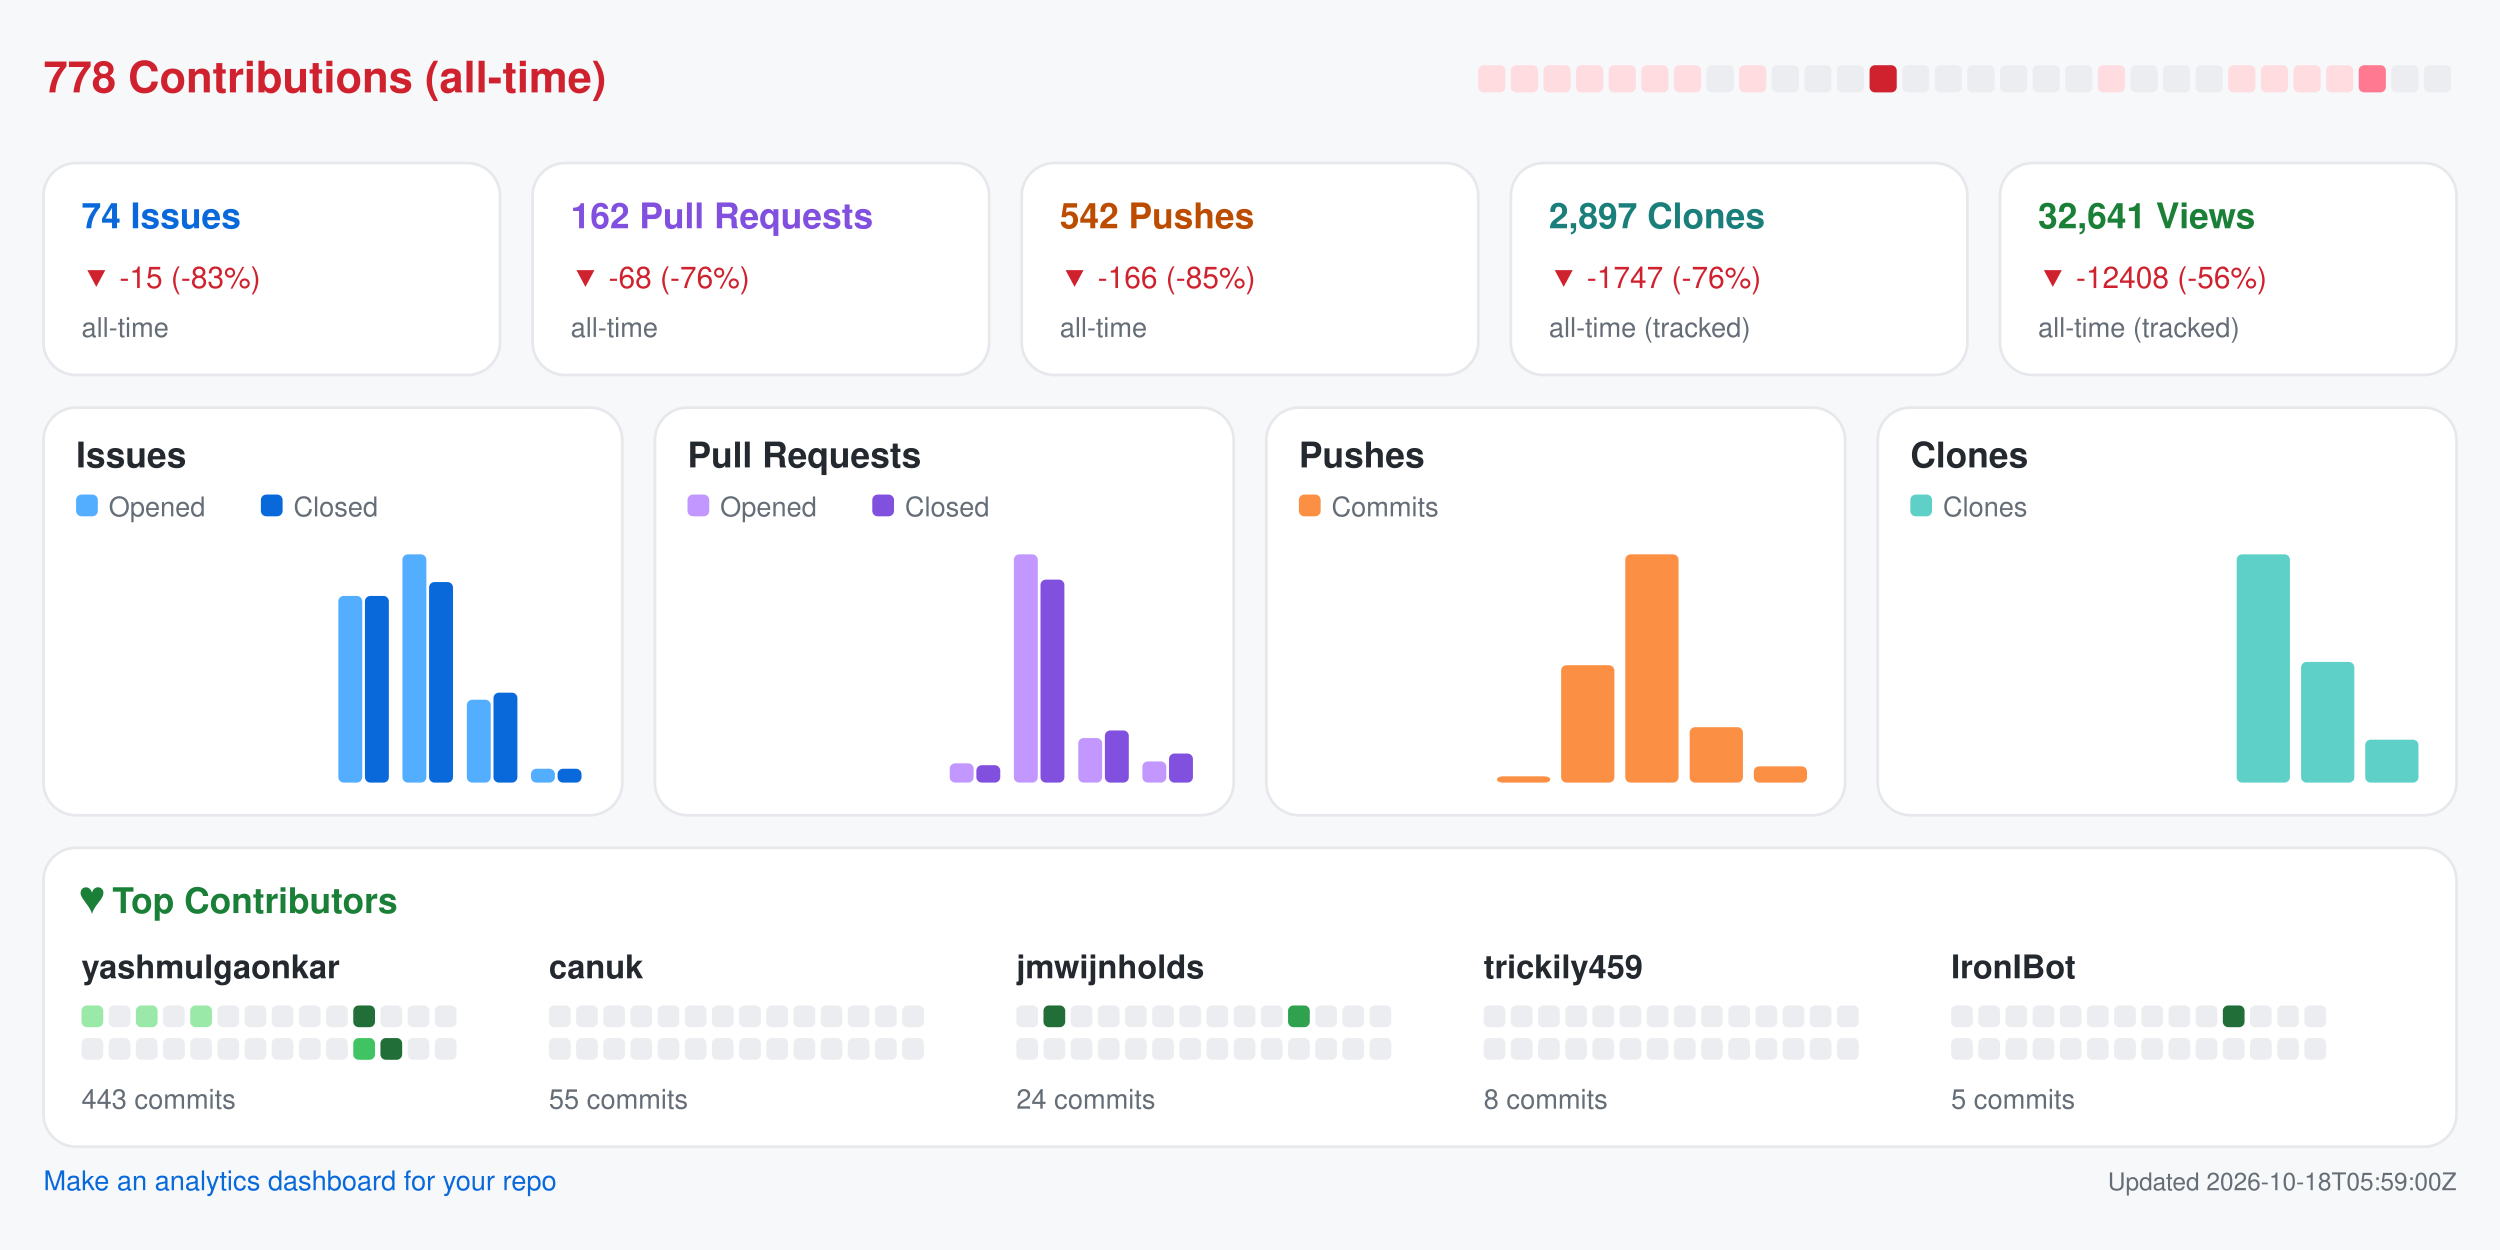
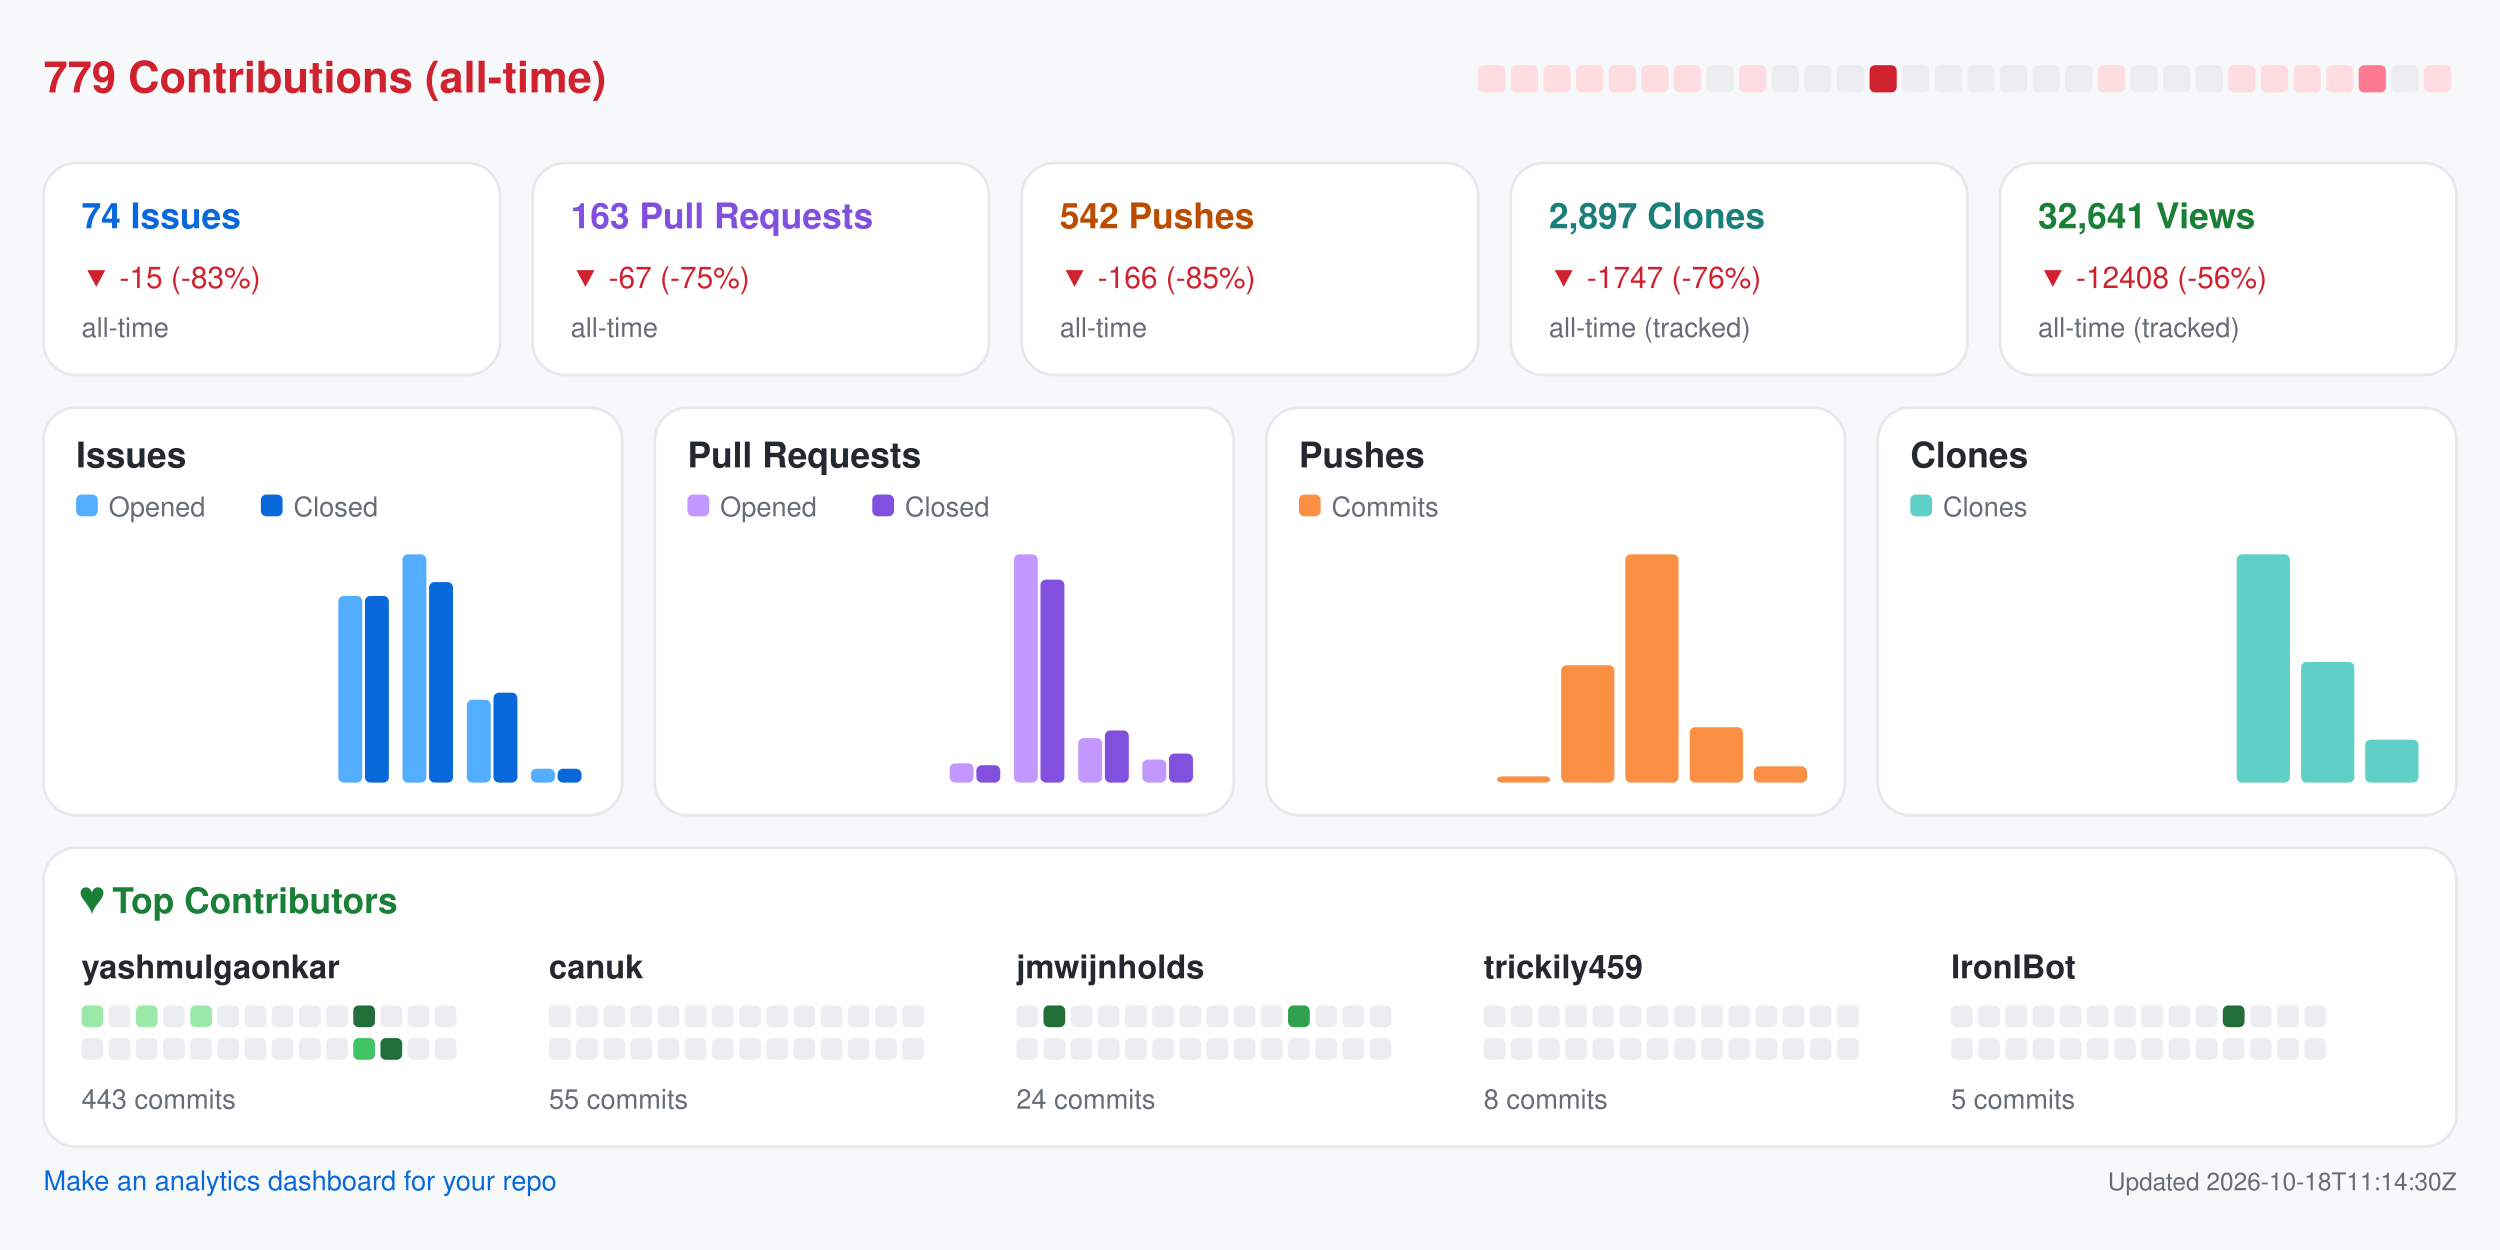
<svg xmlns="http://www.w3.org/2000/svg" width="920" height="460" viewBox="0 0 920 460" role="img" aria-label="Repository analytics for yashmulgaonkar/FlightScnr_Pi">
  <rect x="0.0" y="0.0" width="920.0" height="460.0" rx="0" fill="#f6f8fa" />
-   <text x="16.0" y="34.0" fill="#cf222e" font-size="16" font-family="-apple-system,BlinkMacSystemFont,Segoe UI,Helvetica,Arial,sans-serif" font-weight="600" text-anchor="start">778 Contributions (all-time)</text>
+   <text x="16.0" y="34.0" fill="#cf222e" font-size="16" font-family="-apple-system,BlinkMacSystemFont,Segoe UI,Helvetica,Arial,sans-serif" font-weight="600" text-anchor="start">779 Contributions (all-time)</text>
  <rect x="544.0" y="24.0" width="10.0" height="10.0" rx="2" fill="#ffdce0" />
  <rect x="556.0" y="24.0" width="10.0" height="10.0" rx="2" fill="#ffdce0" />
  <rect x="568.0" y="24.0" width="10.0" height="10.0" rx="2" fill="#ffdce0" />
  <rect x="580.0" y="24.0" width="10.0" height="10.0" rx="2" fill="#ffdce0" />
  <rect x="592.0" y="24.0" width="10.0" height="10.0" rx="2" fill="#ffdce0" />
  <rect x="604.0" y="24.0" width="10.0" height="10.0" rx="2" fill="#ffdce0" />
  <rect x="616.0" y="24.0" width="10.0" height="10.0" rx="2" fill="#ffdce0" />
  <rect x="628.0" y="24.0" width="10.0" height="10.0" rx="2" fill="#ebedf0" />
  <rect x="640.0" y="24.0" width="10.0" height="10.0" rx="2" fill="#ffdce0" />
  <rect x="652.0" y="24.0" width="10.0" height="10.0" rx="2" fill="#ebedf0" />
  <rect x="664.0" y="24.0" width="10.0" height="10.0" rx="2" fill="#ebedf0" />
  <rect x="676.0" y="24.0" width="10.0" height="10.0" rx="2" fill="#ebedf0" />
  <rect x="688.0" y="24.0" width="10.0" height="10.0" rx="2" fill="#cf222e" />
  <rect x="700.0" y="24.0" width="10.0" height="10.0" rx="2" fill="#ebedf0" />
  <rect x="712.0" y="24.0" width="10.0" height="10.0" rx="2" fill="#ebedf0" />
  <rect x="724.0" y="24.0" width="10.0" height="10.0" rx="2" fill="#ebedf0" />
  <rect x="736.0" y="24.0" width="10.0" height="10.0" rx="2" fill="#ebedf0" />
  <rect x="748.0" y="24.0" width="10.0" height="10.0" rx="2" fill="#ebedf0" />
  <rect x="760.0" y="24.0" width="10.0" height="10.0" rx="2" fill="#ebedf0" />
  <rect x="772.0" y="24.0" width="10.0" height="10.0" rx="2" fill="#ffdce0" />
  <rect x="784.0" y="24.0" width="10.0" height="10.0" rx="2" fill="#ebedf0" />
  <rect x="796.0" y="24.0" width="10.0" height="10.0" rx="2" fill="#ebedf0" />
  <rect x="808.0" y="24.0" width="10.0" height="10.0" rx="2" fill="#ebedf0" />
  <rect x="820.0" y="24.0" width="10.0" height="10.0" rx="2" fill="#ffdce0" />
  <rect x="832.0" y="24.0" width="10.0" height="10.0" rx="2" fill="#ffdce0" />
  <rect x="844.0" y="24.0" width="10.0" height="10.0" rx="2" fill="#ffdce0" />
  <rect x="856.0" y="24.0" width="10.0" height="10.0" rx="2" fill="#ffdce0" />
  <rect x="868.0" y="24.0" width="10.0" height="10.0" rx="2" fill="#ff7a90" />
  <rect x="880.0" y="24.0" width="10.0" height="10.0" rx="2" fill="#ebedf0" />
-   <rect x="892.0" y="24.0" width="10.0" height="10.0" rx="2" fill="#ebedf0" />
+   <rect x="892.0" y="24.0" width="10.0" height="10.0" rx="2" fill="#ffdce0" />
  <rect x="16.0" y="60.0" width="168.0" height="78.0" rx="12" fill="#ffffff" stroke="#e6e8eb" />
  <text x="30.0" y="84.0" fill="#0969da" font-size="13" font-family="-apple-system,BlinkMacSystemFont,Segoe UI,Helvetica,Arial,sans-serif" font-weight="600" text-anchor="start">74 Issues</text>
  <text x="30.0" y="106.0" fill="#cf222e" font-size="11" font-family="-apple-system,BlinkMacSystemFont,Segoe UI,Helvetica,Arial,sans-serif" font-weight="400" text-anchor="start">▼ -15 (-83%)</text>
  <text x="30.0" y="124.0" fill="#656d76" font-size="10" font-family="-apple-system,BlinkMacSystemFont,Segoe UI,Helvetica,Arial,sans-serif" font-weight="400" text-anchor="start">all-time</text>
  <rect x="196.0" y="60.0" width="168.0" height="78.0" rx="12" fill="#ffffff" stroke="#e6e8eb" />
-   <text x="210.0" y="84.0" fill="#8250df" font-size="13" font-family="-apple-system,BlinkMacSystemFont,Segoe UI,Helvetica,Arial,sans-serif" font-weight="600" text-anchor="start">162 Pull Requests</text>
-   <text x="210.0" y="106.0" fill="#cf222e" font-size="11" font-family="-apple-system,BlinkMacSystemFont,Segoe UI,Helvetica,Arial,sans-serif" font-weight="400" text-anchor="start">▼ -68 (-76%)</text>
+   <text x="210.0" y="84.0" fill="#8250df" font-size="13" font-family="-apple-system,BlinkMacSystemFont,Segoe UI,Helvetica,Arial,sans-serif" font-weight="600" text-anchor="start">163 Pull Requests</text>
+   <text x="210.0" y="106.0" fill="#cf222e" font-size="11" font-family="-apple-system,BlinkMacSystemFont,Segoe UI,Helvetica,Arial,sans-serif" font-weight="400" text-anchor="start">▼ -67 (-75%)</text>
  <text x="210.0" y="124.0" fill="#656d76" font-size="10" font-family="-apple-system,BlinkMacSystemFont,Segoe UI,Helvetica,Arial,sans-serif" font-weight="400" text-anchor="start">all-time</text>
  <rect x="376.0" y="60.0" width="168.0" height="78.0" rx="12" fill="#ffffff" stroke="#e6e8eb" />
  <text x="390.0" y="84.0" fill="#bc4c00" font-size="13" font-family="-apple-system,BlinkMacSystemFont,Segoe UI,Helvetica,Arial,sans-serif" font-weight="600" text-anchor="start">542 Pushes</text>
  <text x="390.0" y="106.0" fill="#cf222e" font-size="11" font-family="-apple-system,BlinkMacSystemFont,Segoe UI,Helvetica,Arial,sans-serif" font-weight="400" text-anchor="start">▼ -166 (-85%)</text>
  <text x="390.0" y="124.0" fill="#656d76" font-size="10" font-family="-apple-system,BlinkMacSystemFont,Segoe UI,Helvetica,Arial,sans-serif" font-weight="400" text-anchor="start">all-time</text>
  <rect x="556.0" y="60.0" width="168.0" height="78.0" rx="12" fill="#ffffff" stroke="#e6e8eb" />
  <text x="570.0" y="84.0" fill="#1a7f7a" font-size="13" font-family="-apple-system,BlinkMacSystemFont,Segoe UI,Helvetica,Arial,sans-serif" font-weight="600" text-anchor="start">2,897 Clones</text>
  <text x="570.0" y="106.0" fill="#cf222e" font-size="11" font-family="-apple-system,BlinkMacSystemFont,Segoe UI,Helvetica,Arial,sans-serif" font-weight="400" text-anchor="start">▼ -1747 (-76%)</text>
  <text x="570.0" y="124.0" fill="#656d76" font-size="10" font-family="-apple-system,BlinkMacSystemFont,Segoe UI,Helvetica,Arial,sans-serif" font-weight="400" text-anchor="start">all-time (tracked)</text>
  <rect x="736.0" y="60.0" width="168.0" height="78.0" rx="12" fill="#ffffff" stroke="#e6e8eb" />
  <text x="750.0" y="84.0" fill="#1a7f37" font-size="13" font-family="-apple-system,BlinkMacSystemFont,Segoe UI,Helvetica,Arial,sans-serif" font-weight="600" text-anchor="start">32,641 Views</text>
  <text x="750.0" y="106.0" fill="#cf222e" font-size="11" font-family="-apple-system,BlinkMacSystemFont,Segoe UI,Helvetica,Arial,sans-serif" font-weight="400" text-anchor="start">▼ -12408 (-56%)</text>
  <text x="750.0" y="124.0" fill="#656d76" font-size="10" font-family="-apple-system,BlinkMacSystemFont,Segoe UI,Helvetica,Arial,sans-serif" font-weight="400" text-anchor="start">all-time (tracked)</text>
  <rect x="16.0" y="150.0" width="213.0" height="150.0" rx="12" fill="#ffffff" stroke="#e6e8eb" />
  <text x="28.0" y="172.0" fill="#24292f" font-size="13" font-family="-apple-system,BlinkMacSystemFont,Segoe UI,Helvetica,Arial,sans-serif" font-weight="600" text-anchor="start">Issues</text>
  <rect x="28.0" y="182.0" width="8.0" height="8.0" rx="2" fill="#54aeff" />
  <text x="40.0" y="190.0" fill="#656d76" font-size="10" font-family="-apple-system,BlinkMacSystemFont,Segoe UI,Helvetica,Arial,sans-serif" font-weight="400" text-anchor="start">Opened</text>
  <rect x="96.0" y="182.0" width="8.0" height="8.0" rx="2" fill="#0969da" />
  <text x="108.0" y="190.0" fill="#656d76" font-size="10" font-family="-apple-system,BlinkMacSystemFont,Segoe UI,Helvetica,Arial,sans-serif" font-weight="400" text-anchor="start">Closed</text>
  <rect x="30.0" y="288.0" width="8.8" height="0.0" rx="2" fill="#54aeff" />
  <rect x="39.8" y="288.0" width="8.8" height="0.0" rx="2" fill="#0969da" />
  <rect x="53.6" y="288.0" width="8.8" height="0.0" rx="2" fill="#54aeff" />
  <rect x="63.4" y="288.0" width="8.8" height="0.0" rx="2" fill="#0969da" />
  <rect x="77.2" y="288.0" width="8.8" height="0.0" rx="2" fill="#54aeff" />
  <rect x="87.1" y="288.0" width="8.8" height="0.0" rx="2" fill="#0969da" />
  <rect x="100.9" y="288.0" width="8.8" height="0.0" rx="2" fill="#54aeff" />
  <rect x="110.7" y="288.0" width="8.8" height="0.0" rx="2" fill="#0969da" />
  <rect x="124.5" y="219.3" width="8.8" height="68.7" rx="2" fill="#54aeff" />
  <rect x="134.3" y="219.3" width="8.8" height="68.7" rx="2" fill="#0969da" />
  <rect x="148.1" y="204.0" width="8.8" height="84.0" rx="2" fill="#54aeff" />
  <rect x="157.9" y="214.2" width="8.8" height="73.8" rx="2" fill="#0969da" />
  <rect x="171.8" y="257.5" width="8.8" height="30.5" rx="2" fill="#54aeff" />
  <rect x="181.6" y="254.9" width="8.8" height="33.1" rx="2" fill="#0969da" />
  <rect x="195.4" y="282.9" width="8.8" height="5.1" rx="2" fill="#54aeff" />
  <rect x="205.2" y="282.9" width="8.8" height="5.1" rx="2" fill="#0969da" />
  <rect x="241.0" y="150.0" width="213.0" height="150.0" rx="12" fill="#ffffff" stroke="#e6e8eb" />
  <text x="253.0" y="172.0" fill="#24292f" font-size="13" font-family="-apple-system,BlinkMacSystemFont,Segoe UI,Helvetica,Arial,sans-serif" font-weight="600" text-anchor="start">Pull Requests</text>
  <rect x="253.0" y="182.0" width="8.0" height="8.0" rx="2" fill="#c297ff" />
  <text x="265.0" y="190.0" fill="#656d76" font-size="10" font-family="-apple-system,BlinkMacSystemFont,Segoe UI,Helvetica,Arial,sans-serif" font-weight="400" text-anchor="start">Opened</text>
  <rect x="321.0" y="182.0" width="8.0" height="8.0" rx="2" fill="#8250df" />
  <text x="333.0" y="190.0" fill="#656d76" font-size="10" font-family="-apple-system,BlinkMacSystemFont,Segoe UI,Helvetica,Arial,sans-serif" font-weight="400" text-anchor="start">Closed</text>
  <rect x="255.0" y="288.0" width="8.8" height="0.0" rx="2" fill="#c297ff" />
  <rect x="264.8" y="288.0" width="8.8" height="0.0" rx="2" fill="#8250df" />
  <rect x="278.6" y="288.0" width="8.8" height="0.0" rx="2" fill="#c297ff" />
  <rect x="288.4" y="288.0" width="8.8" height="0.0" rx="2" fill="#8250df" />
  <rect x="302.2" y="288.0" width="8.8" height="0.0" rx="2" fill="#c297ff" />
  <rect x="312.1" y="288.0" width="8.8" height="0.0" rx="2" fill="#8250df" />
  <rect x="325.9" y="288.0" width="8.8" height="0.0" rx="2" fill="#c297ff" />
  <rect x="335.7" y="288.0" width="8.8" height="0.0" rx="2" fill="#8250df" />
  <rect x="349.5" y="280.9" width="8.8" height="7.1" rx="2" fill="#c297ff" />
  <rect x="359.3" y="281.6" width="8.8" height="6.4" rx="2" fill="#8250df" />
  <rect x="373.1" y="204.0" width="8.8" height="84.0" rx="2" fill="#c297ff" />
  <rect x="382.9" y="213.3" width="8.8" height="74.7" rx="2" fill="#8250df" />
  <rect x="396.8" y="271.6" width="8.8" height="16.4" rx="2" fill="#c297ff" />
  <rect x="406.6" y="268.8" width="8.8" height="19.2" rx="2" fill="#8250df" />
-   <rect x="420.4" y="280.2" width="8.8" height="7.8" rx="2" fill="#c297ff" />
+   <rect x="420.4" y="279.5" width="8.8" height="8.5" rx="2" fill="#c297ff" />
  <rect x="430.2" y="277.3" width="8.8" height="10.7" rx="2" fill="#8250df" />
  <rect x="466.0" y="150.0" width="213.0" height="150.0" rx="12" fill="#ffffff" stroke="#e6e8eb" />
  <text x="478.0" y="172.0" fill="#24292f" font-size="13" font-family="-apple-system,BlinkMacSystemFont,Segoe UI,Helvetica,Arial,sans-serif" font-weight="600" text-anchor="start">Pushes</text>
  <rect x="478.0" y="182.0" width="8.0" height="8.0" rx="2" fill="#fb8f44" />
  <text x="490.0" y="190.0" fill="#656d76" font-size="10" font-family="-apple-system,BlinkMacSystemFont,Segoe UI,Helvetica,Arial,sans-serif" font-weight="400" text-anchor="start">Commits</text>
  <rect x="480.0" y="288.0" width="19.6" height="0.0" rx="2" fill="#fb8f44" />
  <rect x="503.6" y="288.0" width="19.6" height="0.0" rx="2" fill="#fb8f44" />
  <rect x="527.2" y="288.0" width="19.6" height="0.0" rx="2" fill="#fb8f44" />
  <rect x="550.9" y="285.7" width="19.6" height="2.3" rx="2" fill="#fb8f44" />
  <rect x="574.5" y="244.8" width="19.6" height="43.2" rx="2" fill="#fb8f44" />
  <rect x="598.1" y="204.0" width="19.6" height="84.0" rx="2" fill="#fb8f44" />
  <rect x="621.8" y="267.6" width="19.6" height="20.4" rx="2" fill="#fb8f44" />
  <rect x="645.4" y="282.0" width="19.6" height="6.0" rx="2" fill="#fb8f44" />
  <rect x="691.0" y="150.0" width="213.0" height="150.0" rx="12" fill="#ffffff" stroke="#e6e8eb" />
  <text x="703.0" y="172.0" fill="#24292f" font-size="13" font-family="-apple-system,BlinkMacSystemFont,Segoe UI,Helvetica,Arial,sans-serif" font-weight="600" text-anchor="start">Clones</text>
  <rect x="703.0" y="182.0" width="8.0" height="8.0" rx="2" fill="#5fd0c8" />
  <text x="715.0" y="190.0" fill="#656d76" font-size="10" font-family="-apple-system,BlinkMacSystemFont,Segoe UI,Helvetica,Arial,sans-serif" font-weight="400" text-anchor="start">Clones</text>
  <rect x="705.0" y="288.0" width="19.6" height="0.0" rx="2" fill="#5fd0c8" />
  <rect x="728.6" y="288.0" width="19.6" height="0.0" rx="2" fill="#5fd0c8" />
  <rect x="752.2" y="288.0" width="19.6" height="0.0" rx="2" fill="#5fd0c8" />
  <rect x="775.9" y="288.0" width="19.6" height="0.0" rx="2" fill="#5fd0c8" />
  <rect x="799.5" y="288.0" width="19.6" height="0.0" rx="2" fill="#5fd0c8" />
  <rect x="823.1" y="204.0" width="19.6" height="84.0" rx="2" fill="#5fd0c8" />
  <rect x="846.8" y="243.6" width="19.6" height="44.4" rx="2" fill="#5fd0c8" />
  <rect x="870.4" y="272.2" width="19.6" height="15.8" rx="2" fill="#5fd0c8" />
  <rect x="16.0" y="312.0" width="888.0" height="110.0" rx="12" fill="#ffffff" stroke="#e6e8eb" />
  <text x="30.0" y="336.0" fill="#1a7f37" font-size="13" font-family="-apple-system,BlinkMacSystemFont,Segoe UI,Helvetica,Arial,sans-serif" font-weight="600" text-anchor="start">♥  Top Contributors</text>
  <text x="30.0" y="360.0" fill="#24292f" font-size="12" font-family="-apple-system,BlinkMacSystemFont,Segoe UI,Helvetica,Arial,sans-serif" font-weight="600" text-anchor="start">yashmulgaonkar</text>
  <rect x="30.0" y="370.0" width="8.0" height="8.0" rx="2" fill="#9be9a8" />
  <rect x="40.0" y="370.0" width="8.0" height="8.0" rx="2" fill="#ebedf0" />
  <rect x="50.0" y="370.0" width="8.0" height="8.0" rx="2" fill="#9be9a8" />
  <rect x="60.0" y="370.0" width="8.0" height="8.0" rx="2" fill="#ebedf0" />
  <rect x="70.0" y="370.0" width="8.0" height="8.0" rx="2" fill="#9be9a8" />
  <rect x="80.0" y="370.0" width="8.0" height="8.0" rx="2" fill="#ebedf0" />
  <rect x="90.0" y="370.0" width="8.0" height="8.0" rx="2" fill="#ebedf0" />
  <rect x="100.0" y="370.0" width="8.0" height="8.0" rx="2" fill="#ebedf0" />
  <rect x="110.0" y="370.0" width="8.0" height="8.0" rx="2" fill="#ebedf0" />
  <rect x="120.0" y="370.0" width="8.0" height="8.0" rx="2" fill="#ebedf0" />
  <rect x="130.0" y="370.0" width="8.0" height="8.0" rx="2" fill="#216e39" />
  <rect x="140.0" y="370.0" width="8.0" height="8.0" rx="2" fill="#ebedf0" />
  <rect x="150.0" y="370.0" width="8.0" height="8.0" rx="2" fill="#ebedf0" />
  <rect x="160.0" y="370.0" width="8.0" height="8.0" rx="2" fill="#ebedf0" />
  <rect x="30.0" y="382.0" width="8.0" height="8.0" rx="2" fill="#ebedf0" />
  <rect x="40.0" y="382.0" width="8.0" height="8.0" rx="2" fill="#ebedf0" />
  <rect x="50.0" y="382.0" width="8.0" height="8.0" rx="2" fill="#ebedf0" />
  <rect x="60.0" y="382.0" width="8.0" height="8.0" rx="2" fill="#ebedf0" />
  <rect x="70.0" y="382.0" width="8.0" height="8.0" rx="2" fill="#ebedf0" />
  <rect x="80.0" y="382.0" width="8.0" height="8.0" rx="2" fill="#ebedf0" />
  <rect x="90.0" y="382.0" width="8.0" height="8.0" rx="2" fill="#ebedf0" />
  <rect x="100.0" y="382.0" width="8.0" height="8.0" rx="2" fill="#ebedf0" />
  <rect x="110.0" y="382.0" width="8.0" height="8.0" rx="2" fill="#ebedf0" />
  <rect x="120.0" y="382.0" width="8.0" height="8.0" rx="2" fill="#ebedf0" />
  <rect x="130.0" y="382.0" width="8.0" height="8.0" rx="2" fill="#40c463" />
  <rect x="140.0" y="382.0" width="8.0" height="8.0" rx="2" fill="#216e39" />
  <rect x="150.0" y="382.0" width="8.0" height="8.0" rx="2" fill="#ebedf0" />
  <rect x="160.0" y="382.0" width="8.0" height="8.0" rx="2" fill="#ebedf0" />
  <text x="30.0" y="408.0" fill="#656d76" font-size="10" font-family="-apple-system,BlinkMacSystemFont,Segoe UI,Helvetica,Arial,sans-serif" font-weight="400" text-anchor="start">443 commits</text>
  <text x="202.0" y="360.0" fill="#24292f" font-size="12" font-family="-apple-system,BlinkMacSystemFont,Segoe UI,Helvetica,Arial,sans-serif" font-weight="600" text-anchor="start">canuk</text>
  <rect x="202.0" y="370.0" width="8.0" height="8.0" rx="2" fill="#ebedf0" />
  <rect x="212.0" y="370.0" width="8.0" height="8.0" rx="2" fill="#ebedf0" />
  <rect x="222.0" y="370.0" width="8.0" height="8.0" rx="2" fill="#ebedf0" />
  <rect x="232.0" y="370.0" width="8.0" height="8.0" rx="2" fill="#ebedf0" />
  <rect x="242.0" y="370.0" width="8.0" height="8.0" rx="2" fill="#ebedf0" />
  <rect x="252.0" y="370.0" width="8.0" height="8.0" rx="2" fill="#ebedf0" />
  <rect x="262.0" y="370.0" width="8.0" height="8.0" rx="2" fill="#ebedf0" />
  <rect x="272.0" y="370.0" width="8.0" height="8.0" rx="2" fill="#ebedf0" />
  <rect x="282.0" y="370.0" width="8.0" height="8.0" rx="2" fill="#ebedf0" />
  <rect x="292.0" y="370.0" width="8.0" height="8.0" rx="2" fill="#ebedf0" />
  <rect x="302.0" y="370.0" width="8.0" height="8.0" rx="2" fill="#ebedf0" />
  <rect x="312.0" y="370.0" width="8.0" height="8.0" rx="2" fill="#ebedf0" />
  <rect x="322.0" y="370.0" width="8.0" height="8.0" rx="2" fill="#ebedf0" />
  <rect x="332.0" y="370.0" width="8.0" height="8.0" rx="2" fill="#ebedf0" />
  <rect x="202.0" y="382.0" width="8.0" height="8.0" rx="2" fill="#ebedf0" />
  <rect x="212.0" y="382.0" width="8.0" height="8.0" rx="2" fill="#ebedf0" />
  <rect x="222.0" y="382.0" width="8.0" height="8.0" rx="2" fill="#ebedf0" />
  <rect x="232.0" y="382.0" width="8.0" height="8.0" rx="2" fill="#ebedf0" />
  <rect x="242.0" y="382.0" width="8.0" height="8.0" rx="2" fill="#ebedf0" />
  <rect x="252.0" y="382.0" width="8.0" height="8.0" rx="2" fill="#ebedf0" />
  <rect x="262.0" y="382.0" width="8.0" height="8.0" rx="2" fill="#ebedf0" />
  <rect x="272.0" y="382.0" width="8.0" height="8.0" rx="2" fill="#ebedf0" />
  <rect x="282.0" y="382.0" width="8.0" height="8.0" rx="2" fill="#ebedf0" />
  <rect x="292.0" y="382.0" width="8.0" height="8.0" rx="2" fill="#ebedf0" />
  <rect x="302.0" y="382.0" width="8.0" height="8.0" rx="2" fill="#ebedf0" />
  <rect x="312.0" y="382.0" width="8.0" height="8.0" rx="2" fill="#ebedf0" />
  <rect x="322.0" y="382.0" width="8.0" height="8.0" rx="2" fill="#ebedf0" />
  <rect x="332.0" y="382.0" width="8.0" height="8.0" rx="2" fill="#ebedf0" />
  <text x="202.0" y="408.0" fill="#656d76" font-size="10" font-family="-apple-system,BlinkMacSystemFont,Segoe UI,Helvetica,Arial,sans-serif" font-weight="400" text-anchor="start">55 commits</text>
  <text x="374.0" y="360.0" fill="#24292f" font-size="12" font-family="-apple-system,BlinkMacSystemFont,Segoe UI,Helvetica,Arial,sans-serif" font-weight="600" text-anchor="start">jmwijnholds</text>
  <rect x="374.0" y="370.0" width="8.0" height="8.0" rx="2" fill="#ebedf0" />
  <rect x="384.0" y="370.0" width="8.0" height="8.0" rx="2" fill="#216e39" />
  <rect x="394.0" y="370.0" width="8.0" height="8.0" rx="2" fill="#ebedf0" />
  <rect x="404.0" y="370.0" width="8.0" height="8.0" rx="2" fill="#ebedf0" />
  <rect x="414.0" y="370.0" width="8.0" height="8.0" rx="2" fill="#ebedf0" />
  <rect x="424.0" y="370.0" width="8.0" height="8.0" rx="2" fill="#ebedf0" />
  <rect x="434.0" y="370.0" width="8.0" height="8.0" rx="2" fill="#ebedf0" />
  <rect x="444.0" y="370.0" width="8.0" height="8.0" rx="2" fill="#ebedf0" />
  <rect x="454.0" y="370.0" width="8.0" height="8.0" rx="2" fill="#ebedf0" />
  <rect x="464.0" y="370.0" width="8.0" height="8.0" rx="2" fill="#ebedf0" />
  <rect x="474.0" y="370.0" width="8.0" height="8.0" rx="2" fill="#30a14e" />
  <rect x="484.0" y="370.0" width="8.0" height="8.0" rx="2" fill="#ebedf0" />
  <rect x="494.0" y="370.0" width="8.0" height="8.0" rx="2" fill="#ebedf0" />
  <rect x="504.0" y="370.0" width="8.0" height="8.0" rx="2" fill="#ebedf0" />
  <rect x="374.0" y="382.0" width="8.0" height="8.0" rx="2" fill="#ebedf0" />
  <rect x="384.0" y="382.0" width="8.0" height="8.0" rx="2" fill="#ebedf0" />
  <rect x="394.0" y="382.0" width="8.0" height="8.0" rx="2" fill="#ebedf0" />
  <rect x="404.0" y="382.0" width="8.0" height="8.0" rx="2" fill="#ebedf0" />
  <rect x="414.0" y="382.0" width="8.0" height="8.0" rx="2" fill="#ebedf0" />
  <rect x="424.0" y="382.0" width="8.0" height="8.0" rx="2" fill="#ebedf0" />
  <rect x="434.0" y="382.0" width="8.0" height="8.0" rx="2" fill="#ebedf0" />
  <rect x="444.0" y="382.0" width="8.0" height="8.0" rx="2" fill="#ebedf0" />
  <rect x="454.0" y="382.0" width="8.0" height="8.0" rx="2" fill="#ebedf0" />
  <rect x="464.0" y="382.0" width="8.0" height="8.0" rx="2" fill="#ebedf0" />
  <rect x="474.0" y="382.0" width="8.0" height="8.0" rx="2" fill="#ebedf0" />
  <rect x="484.0" y="382.0" width="8.0" height="8.0" rx="2" fill="#ebedf0" />
  <rect x="494.0" y="382.0" width="8.0" height="8.0" rx="2" fill="#ebedf0" />
  <rect x="504.0" y="382.0" width="8.0" height="8.0" rx="2" fill="#ebedf0" />
  <text x="374.0" y="408.0" fill="#656d76" font-size="10" font-family="-apple-system,BlinkMacSystemFont,Segoe UI,Helvetica,Arial,sans-serif" font-weight="400" text-anchor="start">24 commits</text>
  <text x="546.0" y="360.0" fill="#24292f" font-size="12" font-family="-apple-system,BlinkMacSystemFont,Segoe UI,Helvetica,Arial,sans-serif" font-weight="600" text-anchor="start">trickily459</text>
  <rect x="546.0" y="370.0" width="8.0" height="8.0" rx="2" fill="#ebedf0" />
  <rect x="556.0" y="370.0" width="8.0" height="8.0" rx="2" fill="#ebedf0" />
  <rect x="566.0" y="370.0" width="8.0" height="8.0" rx="2" fill="#ebedf0" />
  <rect x="576.0" y="370.0" width="8.0" height="8.0" rx="2" fill="#ebedf0" />
  <rect x="586.0" y="370.0" width="8.0" height="8.0" rx="2" fill="#ebedf0" />
  <rect x="596.0" y="370.0" width="8.0" height="8.0" rx="2" fill="#ebedf0" />
  <rect x="606.0" y="370.0" width="8.0" height="8.0" rx="2" fill="#ebedf0" />
  <rect x="616.0" y="370.0" width="8.0" height="8.0" rx="2" fill="#ebedf0" />
  <rect x="626.0" y="370.0" width="8.0" height="8.0" rx="2" fill="#ebedf0" />
  <rect x="636.0" y="370.0" width="8.0" height="8.0" rx="2" fill="#ebedf0" />
  <rect x="646.0" y="370.0" width="8.0" height="8.0" rx="2" fill="#ebedf0" />
  <rect x="656.0" y="370.0" width="8.0" height="8.0" rx="2" fill="#ebedf0" />
  <rect x="666.0" y="370.0" width="8.0" height="8.0" rx="2" fill="#ebedf0" />
  <rect x="676.0" y="370.0" width="8.0" height="8.0" rx="2" fill="#ebedf0" />
  <rect x="546.0" y="382.0" width="8.0" height="8.0" rx="2" fill="#ebedf0" />
  <rect x="556.0" y="382.0" width="8.0" height="8.0" rx="2" fill="#ebedf0" />
  <rect x="566.0" y="382.0" width="8.0" height="8.0" rx="2" fill="#ebedf0" />
  <rect x="576.0" y="382.0" width="8.0" height="8.0" rx="2" fill="#ebedf0" />
  <rect x="586.0" y="382.0" width="8.0" height="8.0" rx="2" fill="#ebedf0" />
  <rect x="596.0" y="382.0" width="8.0" height="8.0" rx="2" fill="#ebedf0" />
  <rect x="606.0" y="382.0" width="8.0" height="8.0" rx="2" fill="#ebedf0" />
  <rect x="616.0" y="382.0" width="8.0" height="8.0" rx="2" fill="#ebedf0" />
  <rect x="626.0" y="382.0" width="8.0" height="8.0" rx="2" fill="#ebedf0" />
  <rect x="636.0" y="382.0" width="8.0" height="8.0" rx="2" fill="#ebedf0" />
  <rect x="646.0" y="382.0" width="8.0" height="8.0" rx="2" fill="#ebedf0" />
  <rect x="656.0" y="382.0" width="8.0" height="8.0" rx="2" fill="#ebedf0" />
  <rect x="666.0" y="382.0" width="8.0" height="8.0" rx="2" fill="#ebedf0" />
  <rect x="676.0" y="382.0" width="8.0" height="8.0" rx="2" fill="#ebedf0" />
  <text x="546.0" y="408.0" fill="#656d76" font-size="10" font-family="-apple-system,BlinkMacSystemFont,Segoe UI,Helvetica,Arial,sans-serif" font-weight="400" text-anchor="start">8 commits</text>
  <text x="718.0" y="360.0" fill="#24292f" font-size="12" font-family="-apple-system,BlinkMacSystemFont,Segoe UI,Helvetica,Arial,sans-serif" font-weight="600" text-anchor="start">IronIBot</text>
  <rect x="718.0" y="370.0" width="8.0" height="8.0" rx="2" fill="#ebedf0" />
  <rect x="728.0" y="370.0" width="8.0" height="8.0" rx="2" fill="#ebedf0" />
  <rect x="738.0" y="370.0" width="8.0" height="8.0" rx="2" fill="#ebedf0" />
  <rect x="748.0" y="370.0" width="8.0" height="8.0" rx="2" fill="#ebedf0" />
  <rect x="758.0" y="370.0" width="8.0" height="8.0" rx="2" fill="#ebedf0" />
  <rect x="768.0" y="370.0" width="8.0" height="8.0" rx="2" fill="#ebedf0" />
  <rect x="778.0" y="370.0" width="8.0" height="8.0" rx="2" fill="#ebedf0" />
  <rect x="788.0" y="370.0" width="8.0" height="8.0" rx="2" fill="#ebedf0" />
  <rect x="798.0" y="370.0" width="8.0" height="8.0" rx="2" fill="#ebedf0" />
  <rect x="808.0" y="370.0" width="8.0" height="8.0" rx="2" fill="#ebedf0" />
  <rect x="818.0" y="370.0" width="8.0" height="8.0" rx="2" fill="#216e39" />
  <rect x="828.0" y="370.0" width="8.0" height="8.0" rx="2" fill="#ebedf0" />
  <rect x="838.0" y="370.0" width="8.0" height="8.0" rx="2" fill="#ebedf0" />
  <rect x="848.0" y="370.0" width="8.0" height="8.0" rx="2" fill="#ebedf0" />
  <rect x="718.0" y="382.0" width="8.0" height="8.0" rx="2" fill="#ebedf0" />
  <rect x="728.0" y="382.0" width="8.0" height="8.0" rx="2" fill="#ebedf0" />
  <rect x="738.0" y="382.0" width="8.0" height="8.0" rx="2" fill="#ebedf0" />
  <rect x="748.0" y="382.0" width="8.0" height="8.0" rx="2" fill="#ebedf0" />
  <rect x="758.0" y="382.0" width="8.0" height="8.0" rx="2" fill="#ebedf0" />
  <rect x="768.0" y="382.0" width="8.0" height="8.0" rx="2" fill="#ebedf0" />
  <rect x="778.0" y="382.0" width="8.0" height="8.0" rx="2" fill="#ebedf0" />
  <rect x="788.0" y="382.0" width="8.0" height="8.0" rx="2" fill="#ebedf0" />
  <rect x="798.0" y="382.0" width="8.0" height="8.0" rx="2" fill="#ebedf0" />
  <rect x="808.0" y="382.0" width="8.0" height="8.0" rx="2" fill="#ebedf0" />
  <rect x="818.0" y="382.0" width="8.0" height="8.0" rx="2" fill="#ebedf0" />
  <rect x="828.0" y="382.0" width="8.0" height="8.0" rx="2" fill="#ebedf0" />
  <rect x="838.0" y="382.0" width="8.0" height="8.0" rx="2" fill="#ebedf0" />
  <rect x="848.0" y="382.0" width="8.0" height="8.0" rx="2" fill="#ebedf0" />
  <text x="718.0" y="408.0" fill="#656d76" font-size="10" font-family="-apple-system,BlinkMacSystemFont,Segoe UI,Helvetica,Arial,sans-serif" font-weight="400" text-anchor="start">5 commits</text>
  <a href="https://github.com/yashmulgaonkar/repo-analytics" target="_blank" rel="noopener noreferrer">
    <text x="16.0" y="438.0" fill="#0969da" font-size="10" font-family="-apple-system,BlinkMacSystemFont,Segoe UI,Helvetica,Arial,sans-serif" font-weight="400" text-anchor="start">Make an analytics dashboard for your repo</text>
  </a>
-   <text x="904.0" y="438.0" fill="#656d76" font-size="9" font-family="-apple-system,BlinkMacSystemFont,Segoe UI,Helvetica,Arial,sans-serif" font-weight="400" text-anchor="end">Updated 2026-10-18T05:59:00Z</text>
+   <text x="904.0" y="438.0" fill="#656d76" font-size="9" font-family="-apple-system,BlinkMacSystemFont,Segoe UI,Helvetica,Arial,sans-serif" font-weight="400" text-anchor="end">Updated 2026-10-18T11:14:30Z</text>
</svg>
